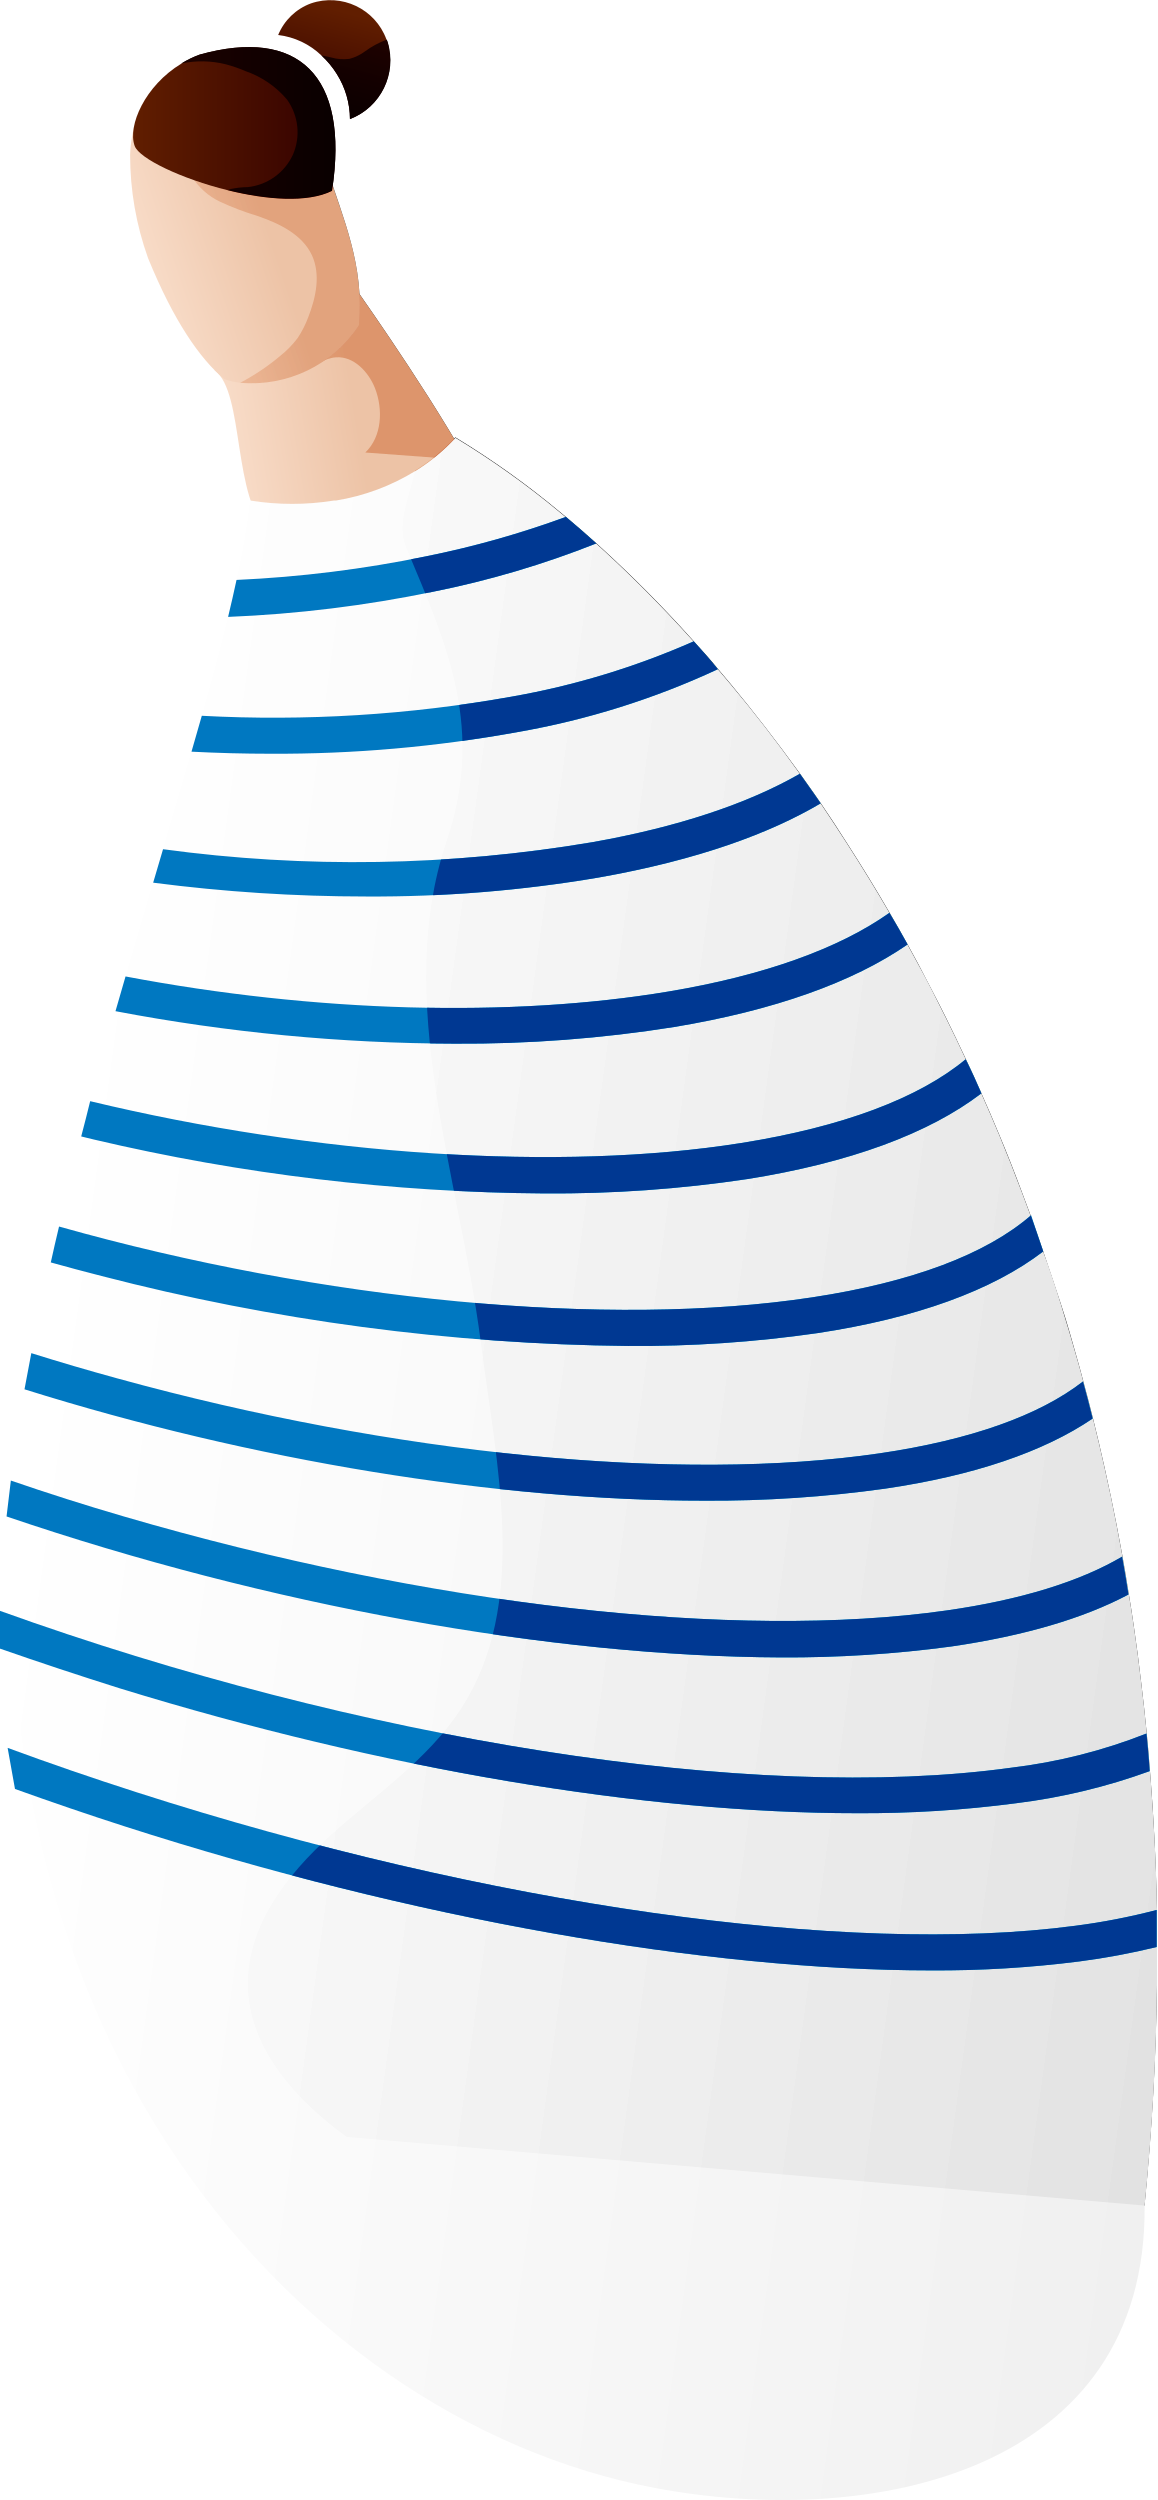
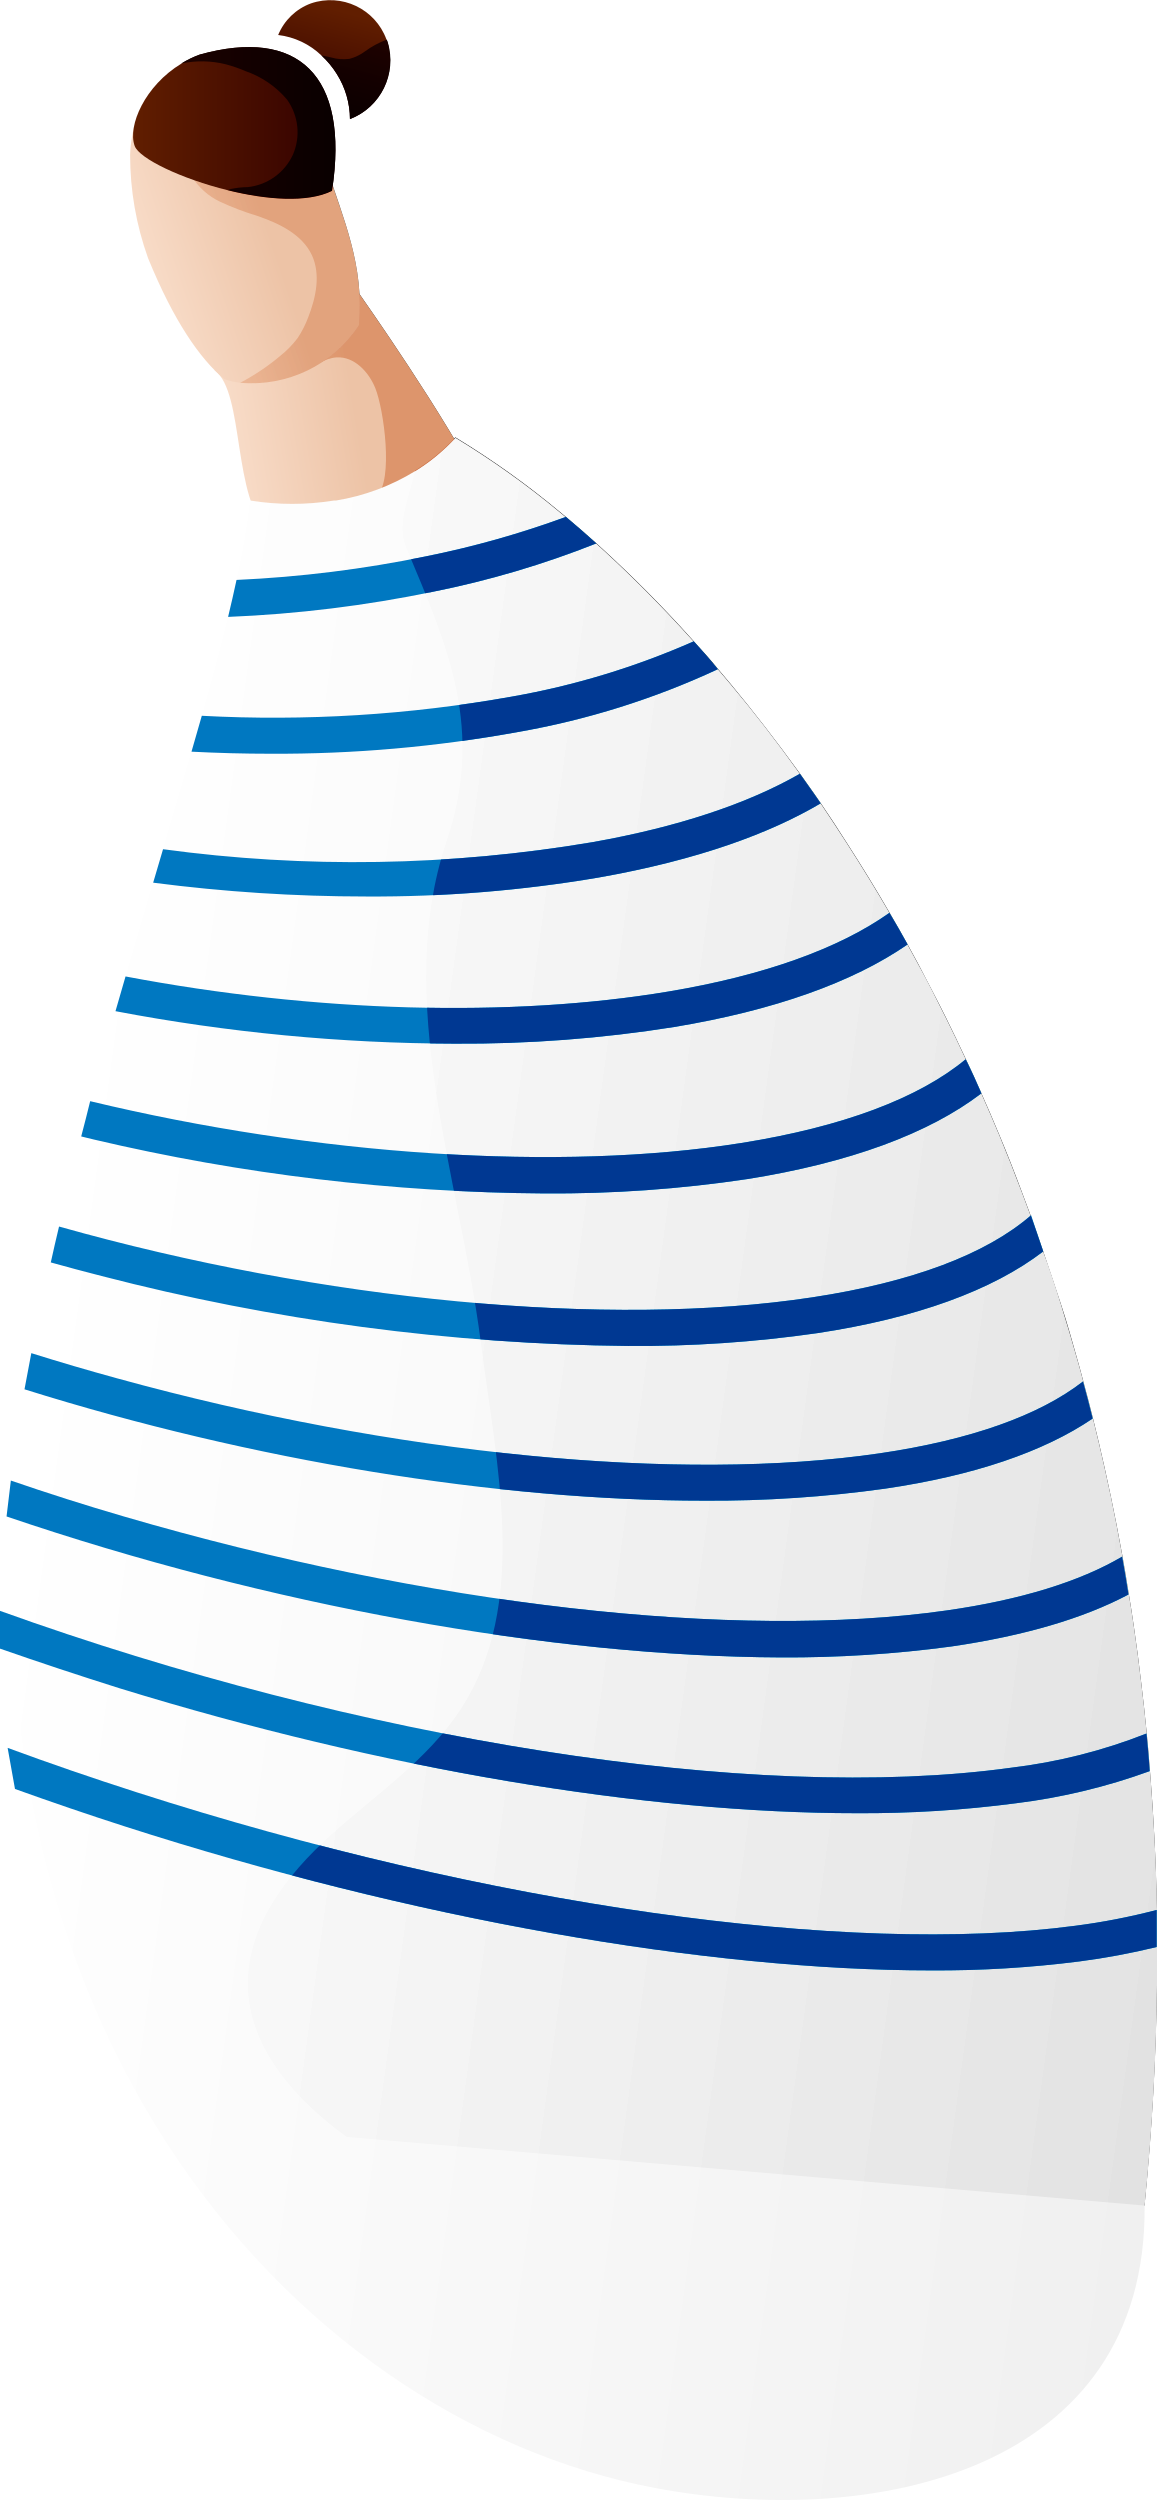
<svg xmlns="http://www.w3.org/2000/svg" xmlns:xlink="http://www.w3.org/1999/xlink" viewBox="0 0 128.96 278.61">
  <defs>
    <style>.cls-1{isolation:isolate;}.cls-2{fill:url(#linear-gradient);}.cls-3,.cls-5{mix-blend-mode:soft-light;}.cls-4{fill:url(#linear-gradient-2);}.cls-5{opacity:0.71;}.cls-6{fill:url(#linear-gradient-3);}.cls-7{fill:url(#linear-gradient-4);}.cls-8{fill:url(#linear-gradient-5);}.cls-9{fill:#0078c1;}</style>
    <linearGradient id="linear-gradient" x1="39.41" y1="44.47" x2="-3.47" y2="51.47" gradientUnits="userSpaceOnUse">
      <stop offset="0" stop-color="#edc3a6" />
      <stop offset="0.21" stop-color="#f4d3bc" />
      <stop offset="0.52" stop-color="#ffebdc" />
    </linearGradient>
    <linearGradient id="linear-gradient-2" x1="29.22" y1="23.56" x2="-12.13" y2="37.59" xlink:href="#linear-gradient" />
    <linearGradient id="linear-gradient-3" x1="14.78" y1="13.7" x2="37.35" y2="13.7" gradientUnits="userSpaceOnUse">
      <stop offset="0" stop-color="#611e00" />
      <stop offset="1" stop-color="#320000" />
    </linearGradient>
    <linearGradient id="linear-gradient-4" x1="38.48" y1="1.35" x2="35.26" y2="13.08" xlink:href="#linear-gradient-3" />
    <linearGradient id="linear-gradient-5" x1="137.86" y1="173.45" x2="2.84" y2="155.02" gradientUnits="userSpaceOnUse">
      <stop offset="0" stop-color="#f0f0f0" />
      <stop offset="1" stop-color="#fff" />
    </linearGradient>
  </defs>
  <g class="cls-1">
    <g id="Layer_2" data-name="Layer 2">
      <g id="man">
        <g id="Torso">
          <g id="Head">
            <path class="cls-2" d="M30,59.27c-4.14-3.57-2.71-15.5-6.07-18a18.25,18.25,0,0,1,4.22-4.68A31.15,31.15,0,0,1,39,31.27S46.7,42,52,51.27" />
            <g class="cls-3">
-               <path d="M40.71,50.43c1.86-1.77,2-4.79,1.08-7.17-.73-1.83-2.36-3.56-4.32-3.44-1.38.09-2.52,1.06-3.83,1.51a5.25,5.25,0,0,1-4.77-.79l.52.15a13.08,13.08,0,0,1-1.28-4.09A31.15,31.15,0,0,1,39,31.27S46.7,42,52,51.27" />
+               <path d="M42,55.27c1.86-1.77.78-9.63-.17-12-.73-1.83-2.36-3.56-4.32-3.44-1.38.09-2.52,1.06-3.83,1.51a5.25,5.25,0,0,1-4.77-.79l.52.15a13.08,13.08,0,0,1-1.28-4.09A31.15,31.15,0,0,1,39,31.27S46.7,42,52,51.27" />
            </g>
            <path class="cls-4" d="M40,36.27a14.33,14.33,0,0,1-13.24,6.39,8.6,8.6,0,0,1-1.78-.41c-2.71-2.3-5.61-6.45-8.48-13.48a34,34,0,0,1-2-11.51,14.08,14.08,0,0,1,.72-4,9.64,9.64,0,0,1,1.24-2.46,12.31,12.31,0,0,1,8-5,7.55,7.55,0,0,1,6.77,2.32,21,21,0,0,1,4.7,8.76c.18.6.35,1.21.51,1.84,0,0,0,0,0,.08C38.21,24.32,40.63,29.55,40,36.27Z" />
            <g class="cls-5">
              <path d="M40,36.27a14.33,14.33,0,0,1-13.24,6.39,24.78,24.78,0,0,0,4.47-3,11,11,0,0,0,1.95-2,11.34,11.34,0,0,0,1.18-2.33c.86-2.2,1.39-4.74.4-6.89-1.09-2.32-3.64-3.54-6.06-4.37a31.22,31.22,0,0,1-4.14-1.57,7.37,7.37,0,0,1-3.24-2.93,1,1,0,0,1-.16-.59,1,1,0,0,1,.31-.49A12.17,12.17,0,0,1,27,15.8a12.72,12.72,0,0,1,4.27-.6,12.74,12.74,0,0,1,4.68,1.65c.18.6.35,1.21.51,1.84,0,0,0,0,0,.08C38.21,24.32,40.63,29.55,40,36.27Z" />
            </g>
            <path class="cls-6" d="M37,21.27c-2.73,1.36-7.32,1-11.62-.07h0c-5.15-1.27-9.85-3.52-10.37-4.93-.82-2.24,1.15-6.74,5.22-9.19a10.91,10.91,0,0,1,2.06-1C33.12,3.06,39,8.27,37,21.27Z" />
            <g class="cls-3">
              <path d="M37,21.27c-2.73,1.36-7.32,1-11.62-.07a1.7,1.7,0,0,1,.35-.14,10.15,10.15,0,0,1,1.91-.21,6.27,6.27,0,0,0,5-3.6A6.26,6.26,0,0,0,32,11.11a10.54,10.54,0,0,0-4.63-3.18,16.53,16.53,0,0,0-2.18-.76,11.08,11.08,0,0,0-5-.09,10.91,10.91,0,0,1,2.06-1C33.12,3.06,39,8.27,37,21.27Z" />
            </g>
            <path class="cls-7" d="M34.65.38a6.66,6.66,0,0,1,8.41,4l.06.14a.88.88,0,0,1,.05.15A7,7,0,0,1,39,13.27a9.49,9.49,0,0,0-1.45-5,9.88,9.88,0,0,0-1.74-2.1A8.39,8.39,0,0,0,31,3.9,6.29,6.29,0,0,1,34.65.38" />
            <g class="cls-3">
              <path d="M39,13.27a9.49,9.49,0,0,0-1.45-5,9.88,9.88,0,0,0-1.74-2.1l1.08.23a5,5,0,0,0,2.06.16,5,5,0,0,0,1.72-.83,9.87,9.87,0,0,1,2.43-1.31l.06.14a.88.88,0,0,1,.05.15A7,7,0,0,1,39,13.27Z" />
            </g>
          </g>
          <g id="Torso-2" data-name="Torso">
            <path class="cls-8" d="M127.56,245.85q1.26-12.65,1.38-24.55c0-1.45,0-2.89,0-4.32,0-.61,0-1.22,0-1.82l0-2.31q-.07-4.14-.29-8.18-.17-3.13-.4-6.2l-.09-1.11c-.1-1.41-.22-2.8-.36-4.19q-.27-2.82-.61-5.59c-.24-2.11-.52-4.2-.82-6.26-.18-1.25-.37-2.5-.58-3.73-.22-1.42-.46-2.83-.71-4.22-.21-1.15-.42-2.28-.64-3.41q-.61-3.18-1.32-6.3c-.42-1.87-.85-3.73-1.31-5.56-.35-1.39-.7-2.77-1.08-4.13-.19-.76-.4-1.51-.61-2.25q-.9-3.19-1.87-6.31c-.62-2-1.27-4-2-5.95-.45-1.34-.92-2.67-1.4-4q-.5-1.35-1-2.67-1.18-3.15-2.45-6.2-1-2.41-2.05-4.76c-.55-1.26-1.11-2.5-1.69-3.72q-1.11-2.4-2.27-4.73c-1-2-2-4-3.07-5.94l-1.2-2.2c-.66-1.19-1.32-2.36-2-3.52-1.52-2.62-3.09-5.17-4.67-7.63q-1.5-2.34-3-4.57l-.63-.91c-.56-.81-1.12-1.6-1.69-2.39-2.54-3.55-5.13-6.9-7.74-10-.45-.54-.9-1.08-1.36-1.61-.9-1.06-1.81-2.1-2.72-3.11l-.17-.19c-3.3-3.67-6.62-7-9.89-10l-.8-.73c-1.13-1-2.27-2-3.39-2.94l-.68-.56a95.63,95.63,0,0,0-11.62-8.29,21,21,0,0,1-4.49,3.71,24.3,24.3,0,0,1-8.82,3.28l-.22,0a29.39,29.39,0,0,1-9.36,0,79.24,79.24,0,0,1-1.51,8.84s0,0,0,0c-.28,1.32-.6,2.69-.94,4.12-.15.6-.3,1.21-.46,1.83-.66,2.63-1.41,5.42-2.23,8.34l-.24.86c-.37,1.31-.75,2.65-1.15,4l-.3,1q-1.17,4.05-2.45,8.36l-.42,1.44c-.37,1.23-.73,2.47-1.1,3.73-.06.21-.13.42-.19.63-.83,2.81-1.67,5.68-2.51,8.59-.12.41-.24.82-.35,1.23-.38,1.28-.75,2.57-1.12,3.87l-.21.72c-.79,2.8-1.58,5.64-2.36,8.5l-.24.88c-.35,1.3-.7,2.61-1,3.93l-.27,1c-.74,2.83-1.45,5.68-2.13,8.52,0,.16-.08.31-.11.47-.32,1.33-.63,2.66-.92,4-.11.47-.22.93-.32,1.4C4.64,145,4,147.93,3.49,150.8-8.72,224.22,32.57,269.66,73,277.27,97.19,281.85,127.81,275.52,127.56,245.85Z" />
            <path class="cls-9" d="M.85,194.79q7,2.58,14.32,4.93C54.3,212.31,94.39,218,119.8,214.62a72.22,72.22,0,0,0,9.11-1.77l0,2.31c0,.6,0,1.21,0,1.82a79.51,79.51,0,0,1-8.62,1.61,125.31,125.31,0,0,1-16.52,1c-25.09,0-57.84-5.74-89.87-16.05-4.14-1.33-8.22-2.73-12.23-4.17" />
            <path class="cls-9" d="M0,179.52C39.83,193.86,83.84,201,112.7,197a60.53,60.53,0,0,0,15.07-3.81c.14,1.39.26,2.78.36,4.19a67.78,67.78,0,0,1-14.89,3.58,130.56,130.56,0,0,1-17.79,1.11c-23.46,0-52.8-4.89-82.12-13.92Q6.5,186,0,183.73" />
            <path class="cls-9" d="M1.21,165q6.15,2.12,12.59,4c33.87,9.9,68.13,13.82,91.66,10.48,8.29-1.18,14.89-3.23,19.59-6,.25,1.39.49,2.8.71,4.22q-7.53,4-19.73,5.79a137,137,0,0,1-19,1.22C61.42,184.6,29.89,178.93.73,169" />
            <path class="cls-9" d="M3.49,150.8q4.68,1.47,9.57,2.81c30.9,8.51,62.68,11.63,85,8.35,10.09-1.49,17.75-4.21,22.63-8,.38,1.36.73,2.74,1.08,4.13-5.46,3.71-13.25,6.36-23.12,7.81a139.23,139.23,0,0,1-20.17,1.34c-22.94,0-50.29-4.42-75.75-12.41" />
            <path class="cls-9" d="M116.27,139.46c-5.66,4.34-14.17,7.44-25.18,9.11A141,141,0,0,1,70,150a243.63,243.63,0,0,1-58.69-7.8q-2.86-.73-5.65-1.51c.29-1.33.6-2.66.92-4,29.27,8.26,61.23,11.35,83.95,7.89,11.12-1.69,19.39-4.81,24.38-9.15C115.35,136.79,115.82,138.12,116.27,139.46Z" />
            <path class="cls-9" d="M109.38,121.84c-5.87,4.49-14.69,7.74-26.09,9.56A145.83,145.83,0,0,1,60.65,133a225.45,225.45,0,0,1-50.16-6l-1.44-.35c.34-1.32.69-2.63,1-3.93,25.19,6.06,52.34,7.88,72.57,4.66,11.3-1.8,19.78-5,25-9.33C108.27,119.34,108.83,120.58,109.38,121.84Z" />
            <path class="cls-9" d="M101.15,105.25c-6.12,4.23-14.88,7.35-26,9.2a149.93,149.93,0,0,1-24.47,1.86,204.8,204.8,0,0,1-37.81-3.62c.37-1.3.74-2.59,1.12-3.87,21.07,4,42.93,4.62,60.5,1.68,10.6-1.77,19-4.78,24.63-8.77C99.83,102.89,100.49,104.06,101.15,105.25Z" />
            <path class="cls-9" d="M91.46,89.53c-5.59,3.3-13.52,6.28-24.77,8.27a149.68,149.68,0,0,1-25.88,2.11,184.66,184.66,0,0,1-23.74-1.54c.37-1.26.73-2.5,1.1-3.73A158.92,158.92,0,0,0,66,93.86c9.5-1.68,17.33-4.29,23.14-7.63.57.79,1.13,1.58,1.69,2.39Z" />
            <path class="cls-9" d="M80,74.58a89.12,89.12,0,0,1-22.29,7A150.05,150.05,0,0,1,30.14,84c-2.93,0-5.87-.08-8.8-.23.4-1.37.78-2.71,1.15-4A150.65,150.65,0,0,0,57,77.64a87.81,87.81,0,0,0,20.32-6.17C78.23,72.48,79.14,73.52,80,74.58Z" />
            <path class="cls-9" d="M66.46,60.56a105.22,105.22,0,0,1-18.17,5.38,141.06,141.06,0,0,1-22.87,2.81c.34-1.43.66-2.8.94-4.12A135.55,135.55,0,0,0,47.48,62a105.25,105.25,0,0,0,15.59-4.4C64.19,58.56,65.33,59.54,66.46,60.56Z" />
            <g class="cls-3">
              <path d="M38.64,238.15c-5.53-4-10.68-9.63-11-16.45s4.25-12.7,9.25-17.21,10.77-8.37,14.45-14c7.66-11.74,4-27.11,2.23-41-2.39-18.44-9.72-38-3.84-55.62C54,81.27,50,72.27,45.26,61c-1.1-2.62.39-5.73,1-8.55a21,21,0,0,0,4.49-3.71,95.63,95.63,0,0,1,11.62,8.29l.68.56c1.12.94,2.26,1.92,3.39,2.94l.8.73c3.27,3,6.59,6.32,9.89,10l.17.19c.91,1,1.82,2,2.72,3.11.46.53.91,1.07,1.36,1.61,2.61,3.14,5.2,6.49,7.74,10,.57.79,1.13,1.58,1.69,2.39l.63.91q1.52,2.23,3,4.57c1.58,2.46,3.15,5,4.67,7.63.68,1.16,1.34,2.33,2,3.52l1.2,2.2c1,1.94,2.07,3.92,3.07,5.94q1.15,2.33,2.27,4.73c.58,1.22,1.14,2.46,1.69,3.72q1.05,2.34,2.05,4.76,1.26,3,2.45,6.2.5,1.32,1,2.67c.48,1.32.95,2.65,1.4,4,.68,1.95,1.33,3.94,2,5.95s1.27,4.18,1.87,6.31c.21.74.42,1.49.61,2.25.38,1.36.73,2.74,1.08,4.13.46,1.83.89,3.69,1.31,5.56q.7,3.12,1.32,6.3c.22,1.13.43,2.26.64,3.41.25,1.39.49,2.8.71,4.22.21,1.23.4,2.48.58,3.73.3,2.06.58,4.15.82,6.26q.34,2.78.61,5.59c.14,1.39.26,2.78.36,4.19l.09,1.11q.24,3.06.4,6.2.21,4,.29,8.18l0,2.31c0,.6,0,1.21,0,1.82,0,1.43,0,2.87,0,4.32q-.13,11.91-1.38,24.55" />
            </g>
          </g>
        </g>
      </g>
    </g>
  </g>
</svg>
